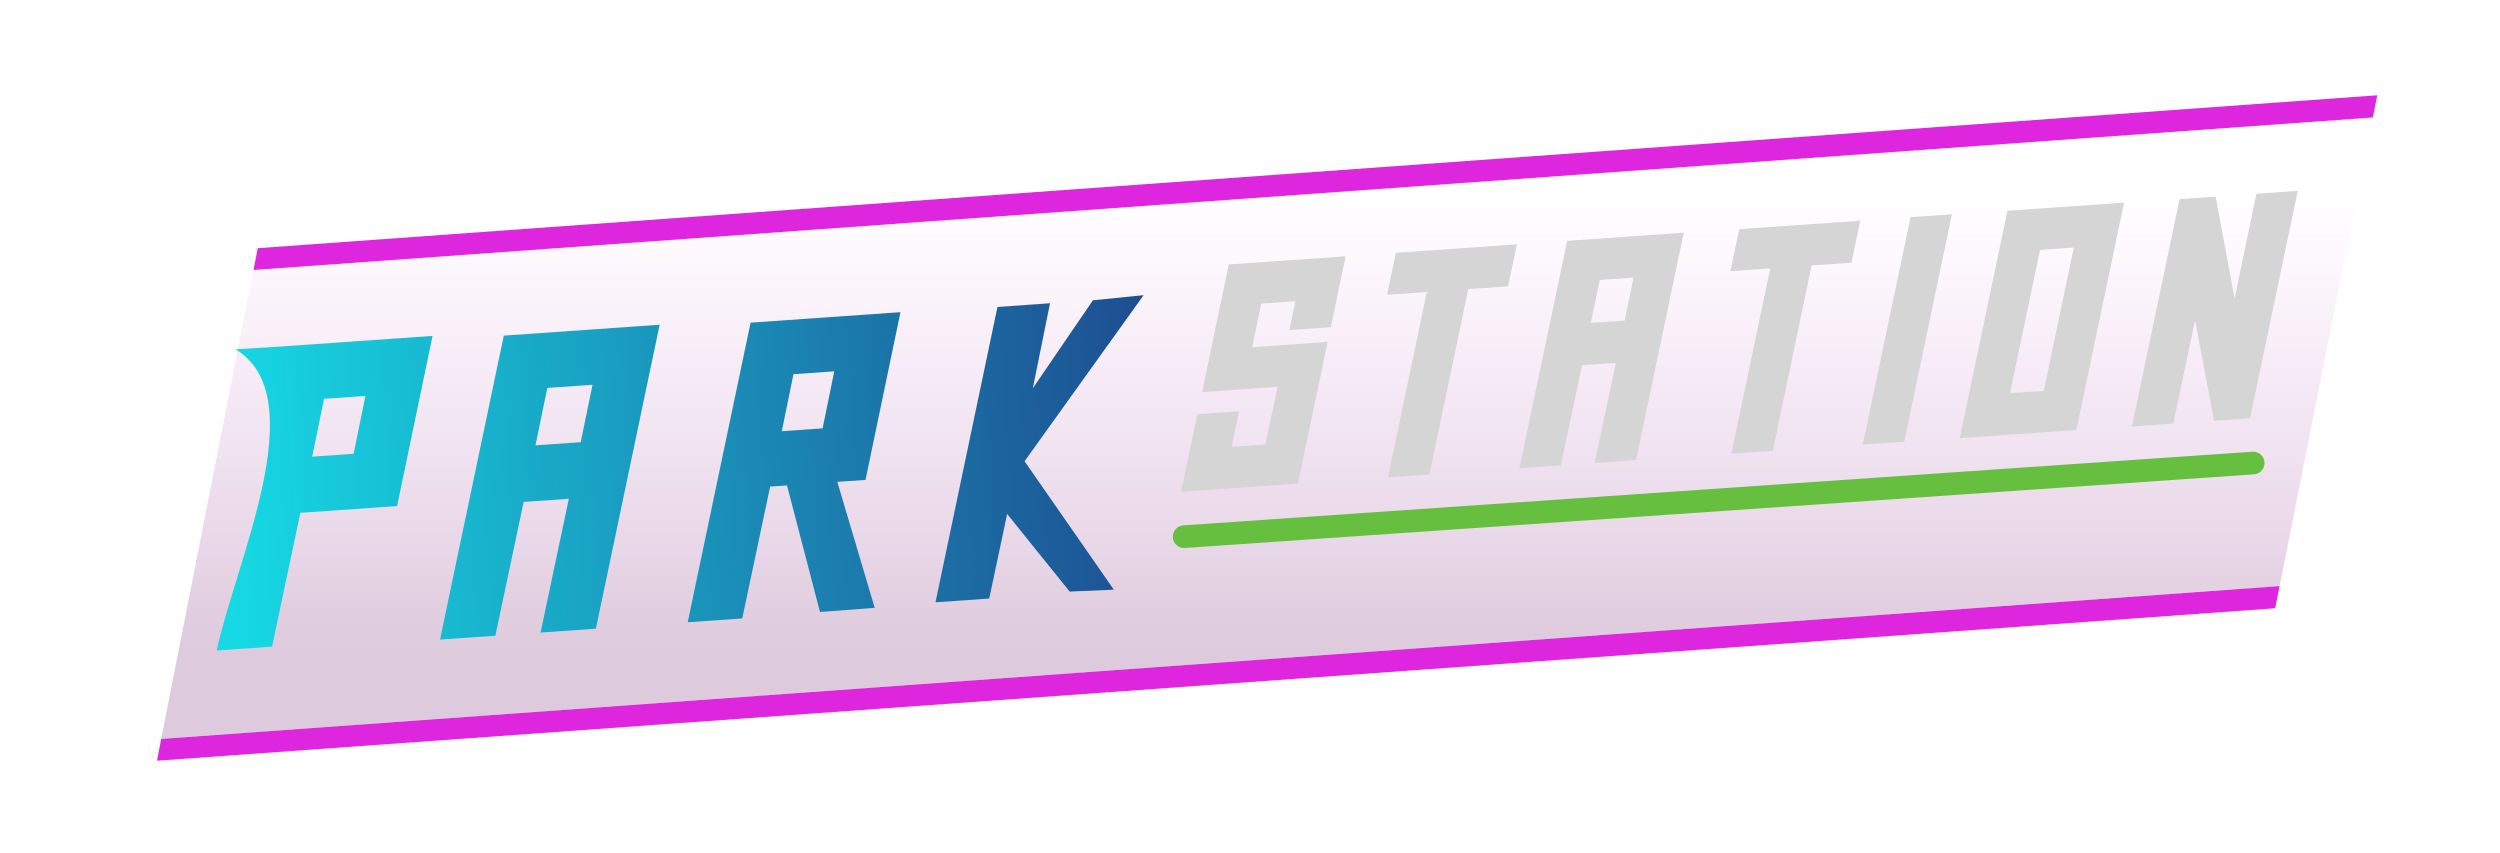
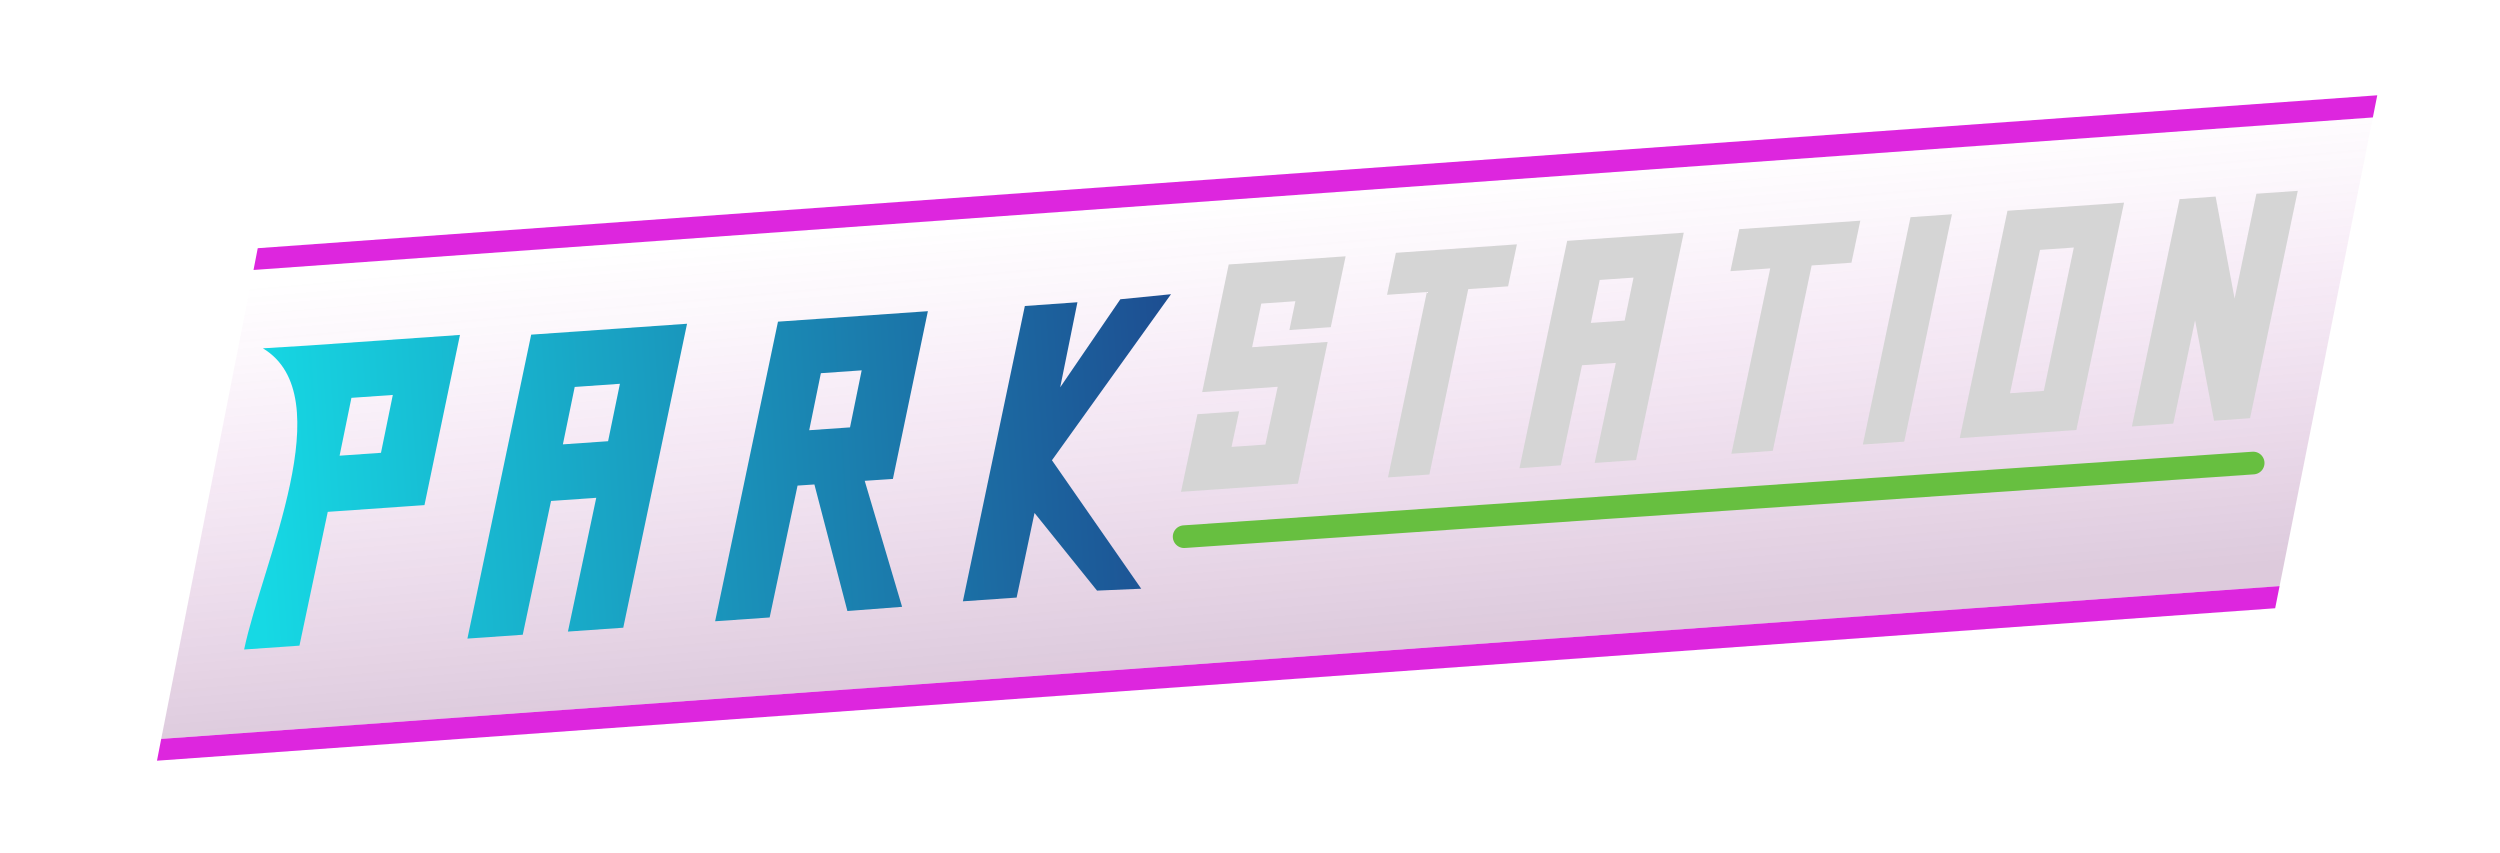
<svg xmlns="http://www.w3.org/2000/svg" xmlns:xlink="http://www.w3.org/1999/xlink" id="svg8" version="1.1" viewBox="0 0 232.833 79.375" height="300" width="880">
  <defs id="defs2">
    <linearGradient id="linearGradient99648">
      <stop style="stop-color:#5f0a5c;stop-opacity:0.217" offset="0" id="stop99644" />
      <stop style="stop-color:#b614b4;stop-opacity:0" offset="1" id="stop99646" />
    </linearGradient>
    <linearGradient id="linearGradient96247">
      <stop style="stop-color:#16d9e4;stop-opacity:1" offset="0" id="stop96243" />
      <stop style="stop-color:#1d4f92;stop-opacity:1" offset="1" id="stop96245" />
    </linearGradient>
    <mask maskUnits="userSpaceOnUse" id="mask96213">
      <g transform="matrix(0.9856976,0,0,0.9856976,-43.78366,-30.8836)" id="g96223">
        <path id="path96215" style="fill:#fefefe;fill-opacity:1;fill-rule:nonzero;stroke:none;stroke-width:0.348" d="m 78.568,152.86 -2.595,0.181 0.742,-3.627 2.595,-0.182 z m -4.582,-6.724 -2.821,0.173 c 4.967,2.998 -0.036,13.443 -1.177,18.883 l 3.469,-0.242 1.774,-8.388 6.064,-0.423 2.225,-10.67 z" />
        <path id="path96217" style="fill:#fefefe;fill-opacity:1;fill-rule:nonzero;stroke:none;stroke-width:0.343" d="m 107.973,151.267 -2.558,0.178 0.731,-3.575 2.558,-0.179 z m -4.516,-6.628 -3.941,18.783 3.419,-0.238 1.749,-8.268 1.056,-0.07 2.069,7.934 3.429,-0.263 -2.344,-7.9 1.768,-0.118 2.193,-10.517 z" />
        <path id="path96219" style="fill:#fefefe;fill-opacity:1;fill-rule:nonzero;stroke:none;stroke-width:0.338" d="m 118.935,143.656 -3.885,18.515 3.37,-0.235 1.122,-5.304 3.919,4.868 2.77,-0.119 -5.597,-8.053 7.465,-10.411 -3.177,0.317 -3.77,5.519 1.08,-5.332 z" />
        <path id="path96221" style="fill:#fefefe;fill-opacity:1;fill-rule:nonzero;stroke:none;stroke-width:0.348" d="m 90.714,148.731 2.834,-0.198 -0.742,3.6 -2.834,0.198 z m -6.727,15.777 3.469,-0.242 1.774,-8.387 2.834,-0.198 -1.775,8.387 3.469,-0.243 3.999,-19.056 -9.772,0.683 z" />
      </g>
    </mask>
    <linearGradient xlink:href="#linearGradient96247" id="linearGradient96249" x1="70.739" y1="156.895" x2="128.192" y2="153.177" gradientUnits="userSpaceOnUse" />
-     <linearGradient xlink:href="#linearGradient96247" id="linearGradient98933" gradientUnits="userSpaceOnUse" x1="70.739" y1="156.895" x2="128.192" y2="153.177" />
-     <linearGradient xlink:href="#linearGradient96247" id="linearGradient98935" gradientUnits="userSpaceOnUse" x1="70.739" y1="156.895" x2="128.192" y2="153.177" />
-     <linearGradient xlink:href="#linearGradient96247" id="linearGradient98937" gradientUnits="userSpaceOnUse" x1="70.739" y1="156.895" x2="128.192" y2="153.177" />
-     <linearGradient xlink:href="#linearGradient96247" id="linearGradient98939" gradientUnits="userSpaceOnUse" x1="70.739" y1="156.895" x2="128.192" y2="153.177" />
-     <linearGradient xlink:href="#linearGradient99648" id="linearGradient99650" x1="109.711" y1="137.842" x2="109.711" y2="94.811" gradientUnits="userSpaceOnUse" />
+     <linearGradient xlink:href="#linearGradient96247" id="linearGradient98933" gradientUnits="userSpaceOnUse" x1="70.739" y1="156.895" x2="128.192" y2="153.177" gradientTransform="translate(1.717132,-0.06132616)" />
+     <linearGradient xlink:href="#linearGradient96247" id="linearGradient98935" gradientUnits="userSpaceOnUse" x1="70.739" y1="156.895" x2="128.192" y2="153.177" gradientTransform="translate(1.717132,-0.06132616)" />
+     <linearGradient xlink:href="#linearGradient96247" id="linearGradient98937" gradientUnits="userSpaceOnUse" x1="70.739" y1="156.895" x2="128.192" y2="153.177" gradientTransform="translate(1.717132,-0.06132616)" />
+     <linearGradient xlink:href="#linearGradient96247" id="linearGradient98939" gradientUnits="userSpaceOnUse" x1="70.739" y1="156.895" x2="128.192" y2="153.177" gradientTransform="translate(1.717132,-0.06132616)" />
+     <linearGradient xlink:href="#linearGradient99648" id="linearGradient99650" x1="112.416" y1="137.713" x2="108.551" y2="94.811" gradientUnits="userSpaceOnUse" />
  </defs>
  <g id="layer3">
-     <path style="fill:url(#linearGradient99650);stroke:#000000;stroke-width:0;stroke-linecap:butt;stroke-linejoin:miter;stroke-opacity:1;stroke-miterlimit:4;stroke-dasharray:none;fill-opacity:1" d="M 15.952,101.788 7.356,145.463 204.647,131.231 213.334,87.583 15.952,101.788" id="path99609" transform="translate(7.658246,-76.64513)" />
+     <path style="fill:url(#linearGradient99650);fill-opacity:1;stroke:#000000;stroke-width:0;stroke-linecap:butt;stroke-linejoin:miter;stroke-miterlimit:4;stroke-dasharray:none;stroke-opacity:1" d="M 15.952,101.788 7.356,145.463 204.647,131.231 213.334,87.583 15.952,101.788" id="path99609" transform="translate(7.658246,-76.64513)" />
  </g>
  <g transform="translate(7.658246,-76.64513)" id="layer1">
    <path style="fill:none;stroke:#000000;stroke-width:0.399px;stroke-linecap:butt;stroke-linejoin:miter;stroke-opacity:1" d="m 3.916,140.586 v 0" id="path89699" />
    <g id="g2559" transform="matrix(1.50706,0,0,1.50706,-91.34377,-140.6328)">
      <g transform="matrix(0.9856976,0,0,0.9856975,73.53346,-7.907452)" id="g4470">
        <path id="path172" style="fill:#d5d5d5;fill-opacity:1;fill-rule:nonzero;stroke:none;stroke-width:0.348" d="m 64.97,175.725 -4.735,0.331 0.574,-2.735 2.139,-0.15 -0.376,1.809 2.595,-0.181 0.931,-4.443 -7.33,0.512 -1.664,8.001 4.735,-0.331 -0.773,3.62 -2.12,0.148 0.476,-2.232 -2.615,0.182 -1.03,4.866 7.33,-0.512 z" />
        <path id="path176" style="fill:#d5d5d5;fill-opacity:1;fill-rule:nonzero;stroke:none;stroke-width:0.348" d="m 68.695,172.77 2.496,-0.174 -2.437,11.621 2.595,-0.182 2.437,-11.621 2.496,-0.174 0.555,-2.634 -7.588,0.531 z" />
        <path id="path180" style="fill:#d5d5d5;fill-opacity:1;fill-rule:nonzero;stroke:none;stroke-width:0.348" d="m 81.473,174.532 0.555,-2.693 2.12,-0.148 -0.555,2.694 z m 2.833,8.598 2.992,-14.255 -7.31,0.512 -2.992,14.255 2.595,-0.182 1.327,-6.274 2.12,-0.148 -1.327,6.274 z" />
        <path id="path184" style="fill:#d5d5d5;fill-opacity:1;fill-rule:nonzero;stroke:none;stroke-width:0.348" d="m 92.878,182.553 2.437,-11.621 2.496,-0.175 0.555,-2.634 -7.588,0.531 -0.555,2.634 2.496,-0.174 -2.437,11.621 z" />
        <path id="path188" style="fill:#d5d5d5;fill-opacity:1;fill-rule:nonzero;stroke:none;stroke-width:0.348" d="m 98.524,182.158 2.595,-0.181 2.991,-14.255 -2.595,0.182 z" />
        <path id="path192" style="fill:#d5d5d5;fill-opacity:1;fill-rule:nonzero;stroke:none;stroke-width:0.348" d="m 109.632,169.954 2.12,-0.148 -1.882,8.987 -2.119,0.148 z m -5.032,11.802 7.31,-0.51 2.992,-14.255 -7.31,0.51 z" />
        <path id="path196" style="fill:#d5d5d5;fill-opacity:1;fill-rule:nonzero;stroke:none;stroke-width:0.348" d="m 117.986,180.844 1.367,-6.475 1.189,6.296 2.259,-0.158 2.992,-14.255 -2.595,0.182 -1.367,6.574 -1.189,-6.395 -2.259,0.158 -2.991,14.255 z" />
      </g>
      <g transform="matrix(0.9856976,0,0,0.9856975,-0.0640317,21.5422)" id="g4477" style="fill:url(#linearGradient96249);fill-opacity:1">
-         <path id="path156" style="fill:url(#linearGradient98933);fill-opacity:1;fill-rule:nonzero;stroke:none;stroke-width:0.348" d="m 78.568,152.86 -2.595,0.181 0.742,-3.627 2.595,-0.182 z m -4.582,-6.724 -2.821,0.173 c 4.967,2.998 -0.036,13.443 -1.177,18.883 l 3.469,-0.242 1.774,-8.388 6.064,-0.423 2.225,-10.67 z" />
-         <path id="path156-5" style="fill:url(#linearGradient98935);fill-opacity:1;fill-rule:nonzero;stroke:none;stroke-width:0.343" d="m 107.973,151.267 -2.558,0.178 0.731,-3.575 2.558,-0.179 z m -4.516,-6.628 -3.941,18.783 3.419,-0.238 1.749,-8.268 1.056,-0.07 2.069,7.934 3.429,-0.263 -2.344,-7.9 1.768,-0.118 2.193,-10.517 z" />
-         <path id="path156-5-4" style="fill:url(#linearGradient98937);fill-opacity:1;fill-rule:nonzero;stroke:none;stroke-width:0.338" d="m 118.935,143.656 -3.885,18.515 3.37,-0.235 1.122,-5.304 3.919,4.868 2.77,-0.119 -5.597,-8.053 7.465,-10.411 -3.177,0.317 -3.77,5.519 1.08,-5.332 z" />
-         <path id="path160" style="fill:url(#linearGradient98939);fill-opacity:1;fill-rule:nonzero;stroke:none;stroke-width:0.348" d="m 90.714,148.731 2.834,-0.198 -0.742,3.6 -2.834,0.198 z m -6.727,15.777 3.469,-0.242 1.774,-8.387 2.834,-0.198 -1.775,8.387 3.469,-0.243 3.999,-19.056 -9.772,0.683 z" />
+         <path id="path156" style="fill:url(#linearGradient98933);fill-opacity:1;fill-rule:nonzero;stroke:none;stroke-width:0.348" d="m 80.285,152.799 -2.595,0.181 0.742,-3.627 2.595,-0.182 z m -4.582,-6.724 -2.821,0.173 c 4.967,2.998 -0.036,13.443 -1.177,18.883 l 3.469,-0.242 1.774,-8.388 6.064,-0.423 2.225,-10.67 z" />
+         <path id="path156-5" style="fill:url(#linearGradient98935);fill-opacity:1;fill-rule:nonzero;stroke:none;stroke-width:0.343" d="m 109.691,151.205 -2.558,0.178 0.731,-3.575 2.558,-0.179 z m -4.516,-6.628 -3.941,18.783 3.419,-0.238 1.749,-8.268 1.056,-0.07 2.069,7.934 3.429,-0.263 -2.344,-7.9 1.768,-0.118 2.193,-10.517 z" />
+         <path id="path156-5-4" style="fill:url(#linearGradient98937);fill-opacity:1;fill-rule:nonzero;stroke:none;stroke-width:0.338" d="m 120.652,143.595 -3.885,18.515 3.37,-0.235 1.122,-5.304 3.919,4.868 2.77,-0.119 -5.597,-8.053 7.465,-10.411 -3.177,0.317 -3.77,5.519 1.08,-5.332 z" />
+         <path id="path160" style="fill:url(#linearGradient98939);fill-opacity:1;fill-rule:nonzero;stroke:none;stroke-width:0.348" d="m 92.431,148.67 2.834,-0.198 -0.742,3.6 -2.834,0.198 z m -6.727,15.777 3.469,-0.242 1.774,-8.387 2.834,-0.198 -1.775,8.387 3.469,-0.243 3.999,-19.056 -9.772,0.683 z" />
      </g>
      <path d="m 71.457,159.511 -0.261,1.346 130.971,-9.426 0.272,-1.369 z" style="fill:#dd26de;fill-opacity:1;fill-rule:nonzero;stroke:none;stroke-width:0.335" id="path204" />
      <path d="m 65.23,191.183 130.9,-9.421 0.272,-1.369 -130.911,9.444 z" style="fill:#dd26de;fill-opacity:1;fill-rule:nonzero;stroke:none;stroke-width:0.335" id="path208" />
    </g>
    <path style="fill:none;stroke:#67bf40;stroke-width:2.113;stroke-linecap:round;stroke-linejoin:miter;stroke-miterlimit:4;stroke-dasharray:none;stroke-dashoffset:0;stroke-opacity:1" d="m 102.625,126.628 99.56,-6.859" id="path98777" />
  </g>
  <g id="layer2">
-     <path style="fill:#67bf40;fill-opacity:1;stroke:#6abf40;stroke-width:0.159;stroke-linecap:butt;stroke-linejoin:miter;stroke-miterlimit:4;stroke-dasharray:none;stroke-opacity:1" d="m 24.079,133.779 3.282,-8.437 1.044,5.174 1.146,-3.555 0.604,2.33 1.642,-4.96 0.803,2.698 1.239,-1.502 1.287,4.282 2.263,-6.984 1.449,9.405 1.488,-3.61 0.652,1.223 1.752,-6.149 1.064,4.378 1.285,-2.794 1.193,4.272 1.785,-5.485 2.139,4.598 1.753,-3.986 1.459,3.973 1.161,-4.802 1.584,3.551 1,-2.965 0.803,3.944 1.472,-4.012 0.995,2.878 0.741,-3.58 1.483,4.756 1.215,-3.441 0.989,2.886 1.417,-5.542 1.22,4.317 1.042,-2.871 1.116,3.845 0.962,-3.778 0.989,2.944 0.921,-4.589 1.225,2.972 1.099,-3.406 0.918,3.363 1.163,-1.59 0.539,3.042 0.094,-4.531 1.535,4.116 1.443,-3.825 1.871,4.807 2.39,-4.996 1.552,4.98 0.156,3.316 -64.295,7.719 1.872,-4.38" id="path89697" transform="matrix(1.50706,0,0,1.50706,-17.79743,-138.2691)" mask="url(#mask96213)" />
+     <path style="fill:#67bf40;fill-opacity:1;stroke:#6abf40;stroke-width:0.159;stroke-linecap:butt;stroke-linejoin:miter;stroke-miterlimit:4;stroke-dasharray:none;stroke-opacity:1" d="m 24.079,133.779 3.282,-8.437 1.044,5.174 1.146,-3.555 0.604,2.33 1.642,-4.96 0.803,2.698 1.239,-1.502 1.287,4.282 2.263,-6.984 1.449,9.405 1.488,-3.61 0.652,1.223 1.752,-6.149 1.064,4.378 1.285,-2.794 1.193,4.272 1.785,-5.485 2.139,4.598 1.753,-3.986 1.459,3.973 1.161,-4.802 1.584,3.551 1,-2.965 0.803,3.944 1.472,-4.012 0.995,2.878 0.741,-3.58 1.483,4.756 1.215,-3.441 0.989,2.886 1.417,-5.542 1.22,4.317 1.042,-2.871 1.116,3.845 0.962,-3.778 0.989,2.944 0.921,-4.589 1.225,2.972 1.099,-3.406 0.918,3.363 1.163,-1.59 0.539,3.042 0.094,-4.531 1.535,4.116 1.443,-3.825 1.871,4.807 2.39,-4.996 1.552,4.98 0.156,3.316 -64.295,7.719 1.872,-4.38" id="path89697" transform="matrix(1.50706,0,0,1.50706,-15.24662,-138.3602)" mask="url(#mask96213)" />
  </g>
</svg>
